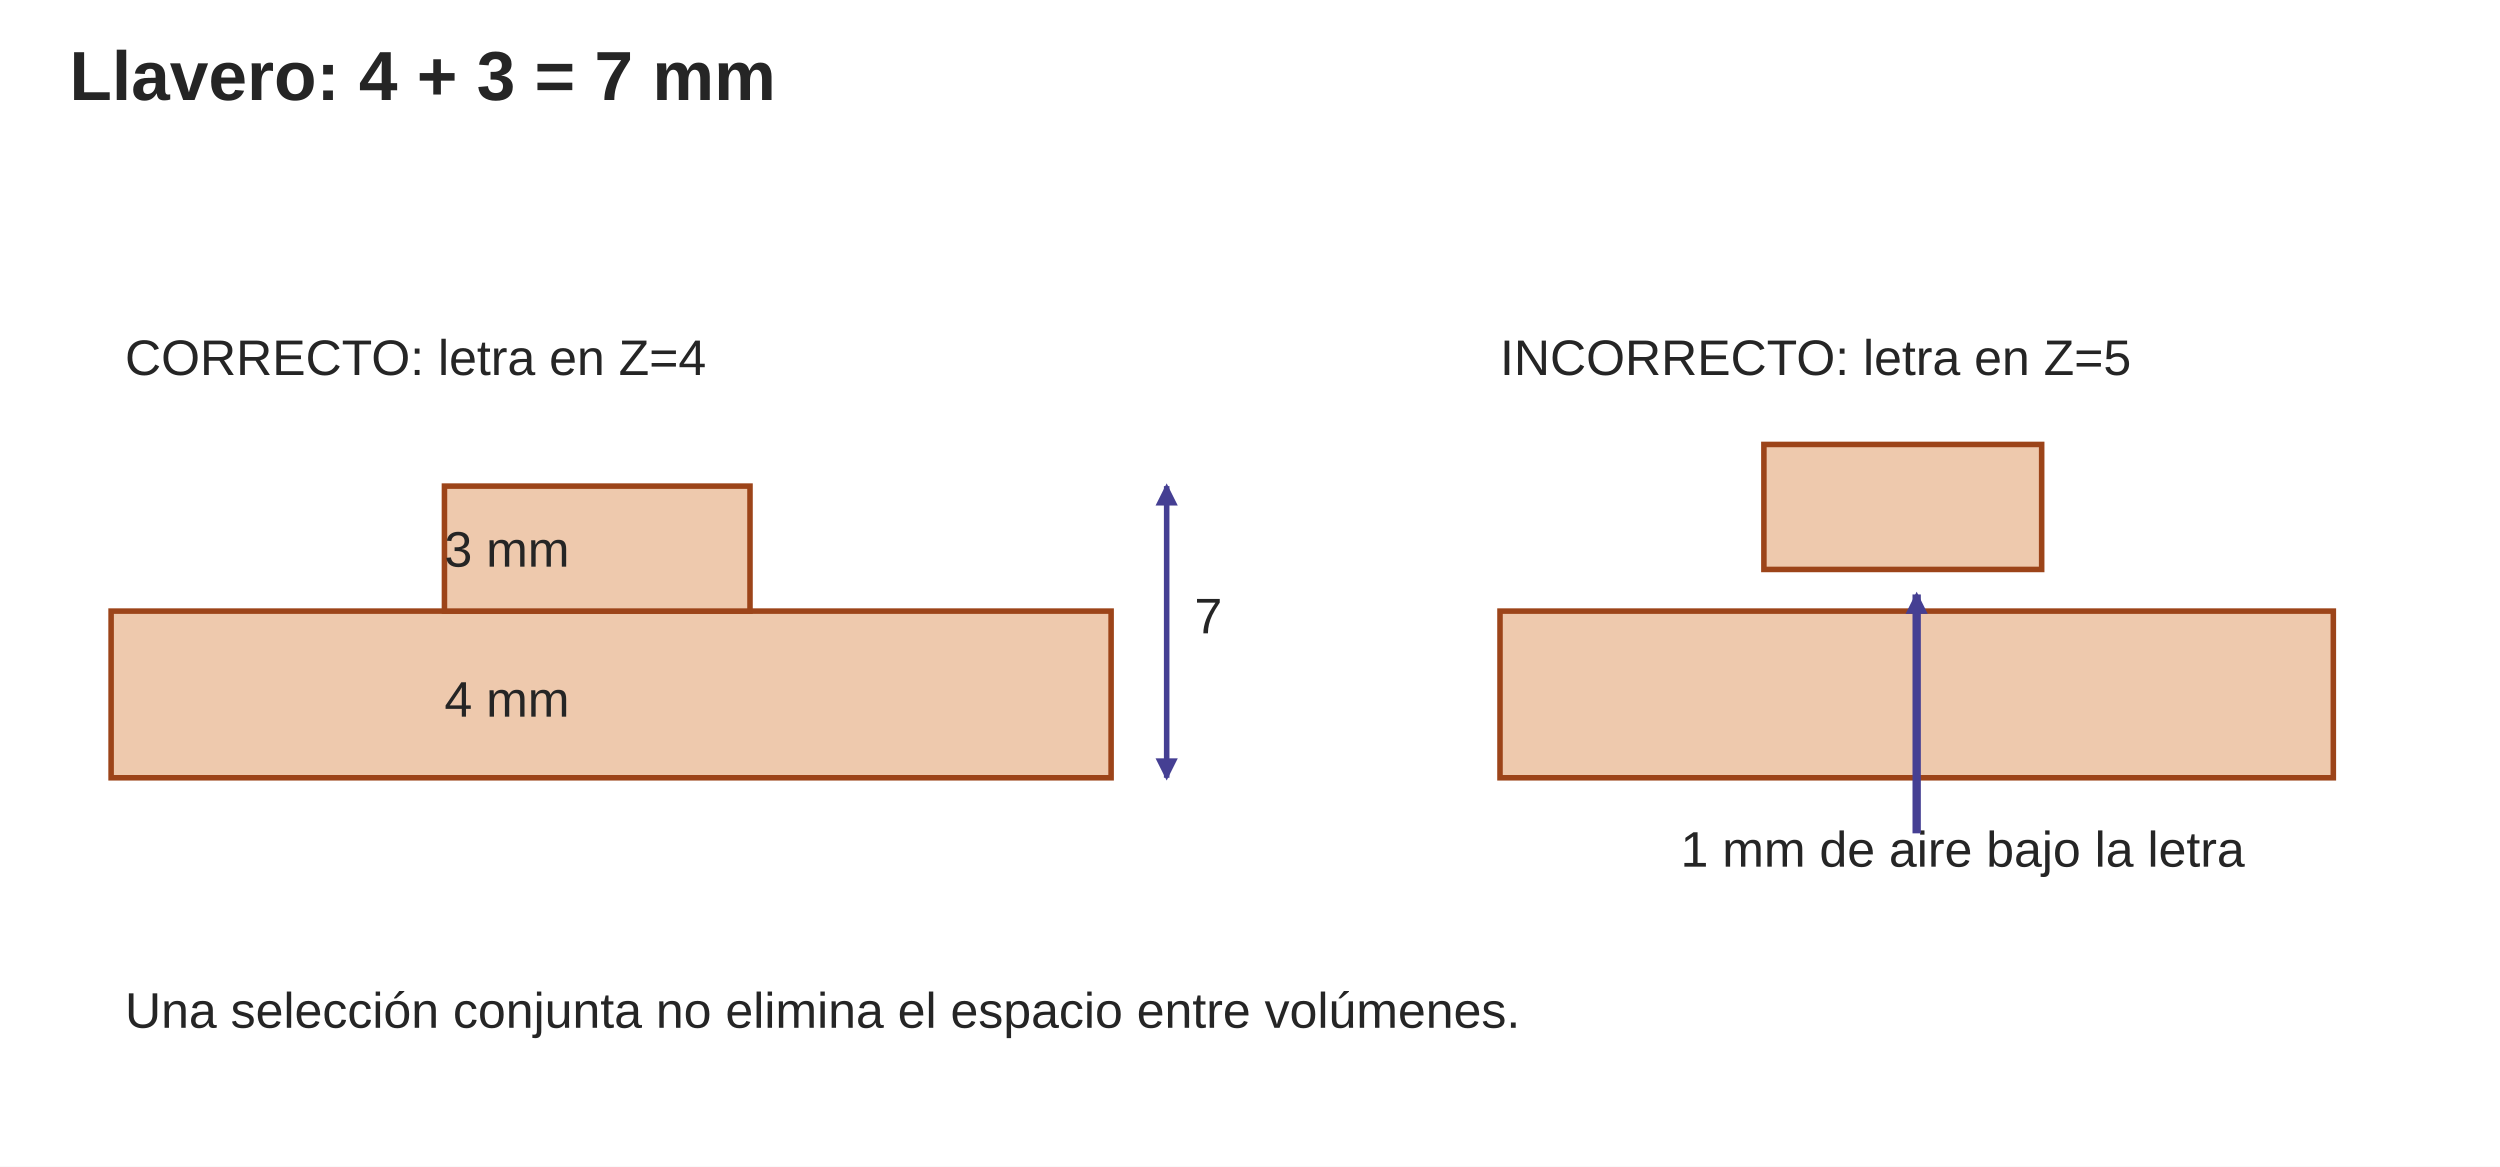
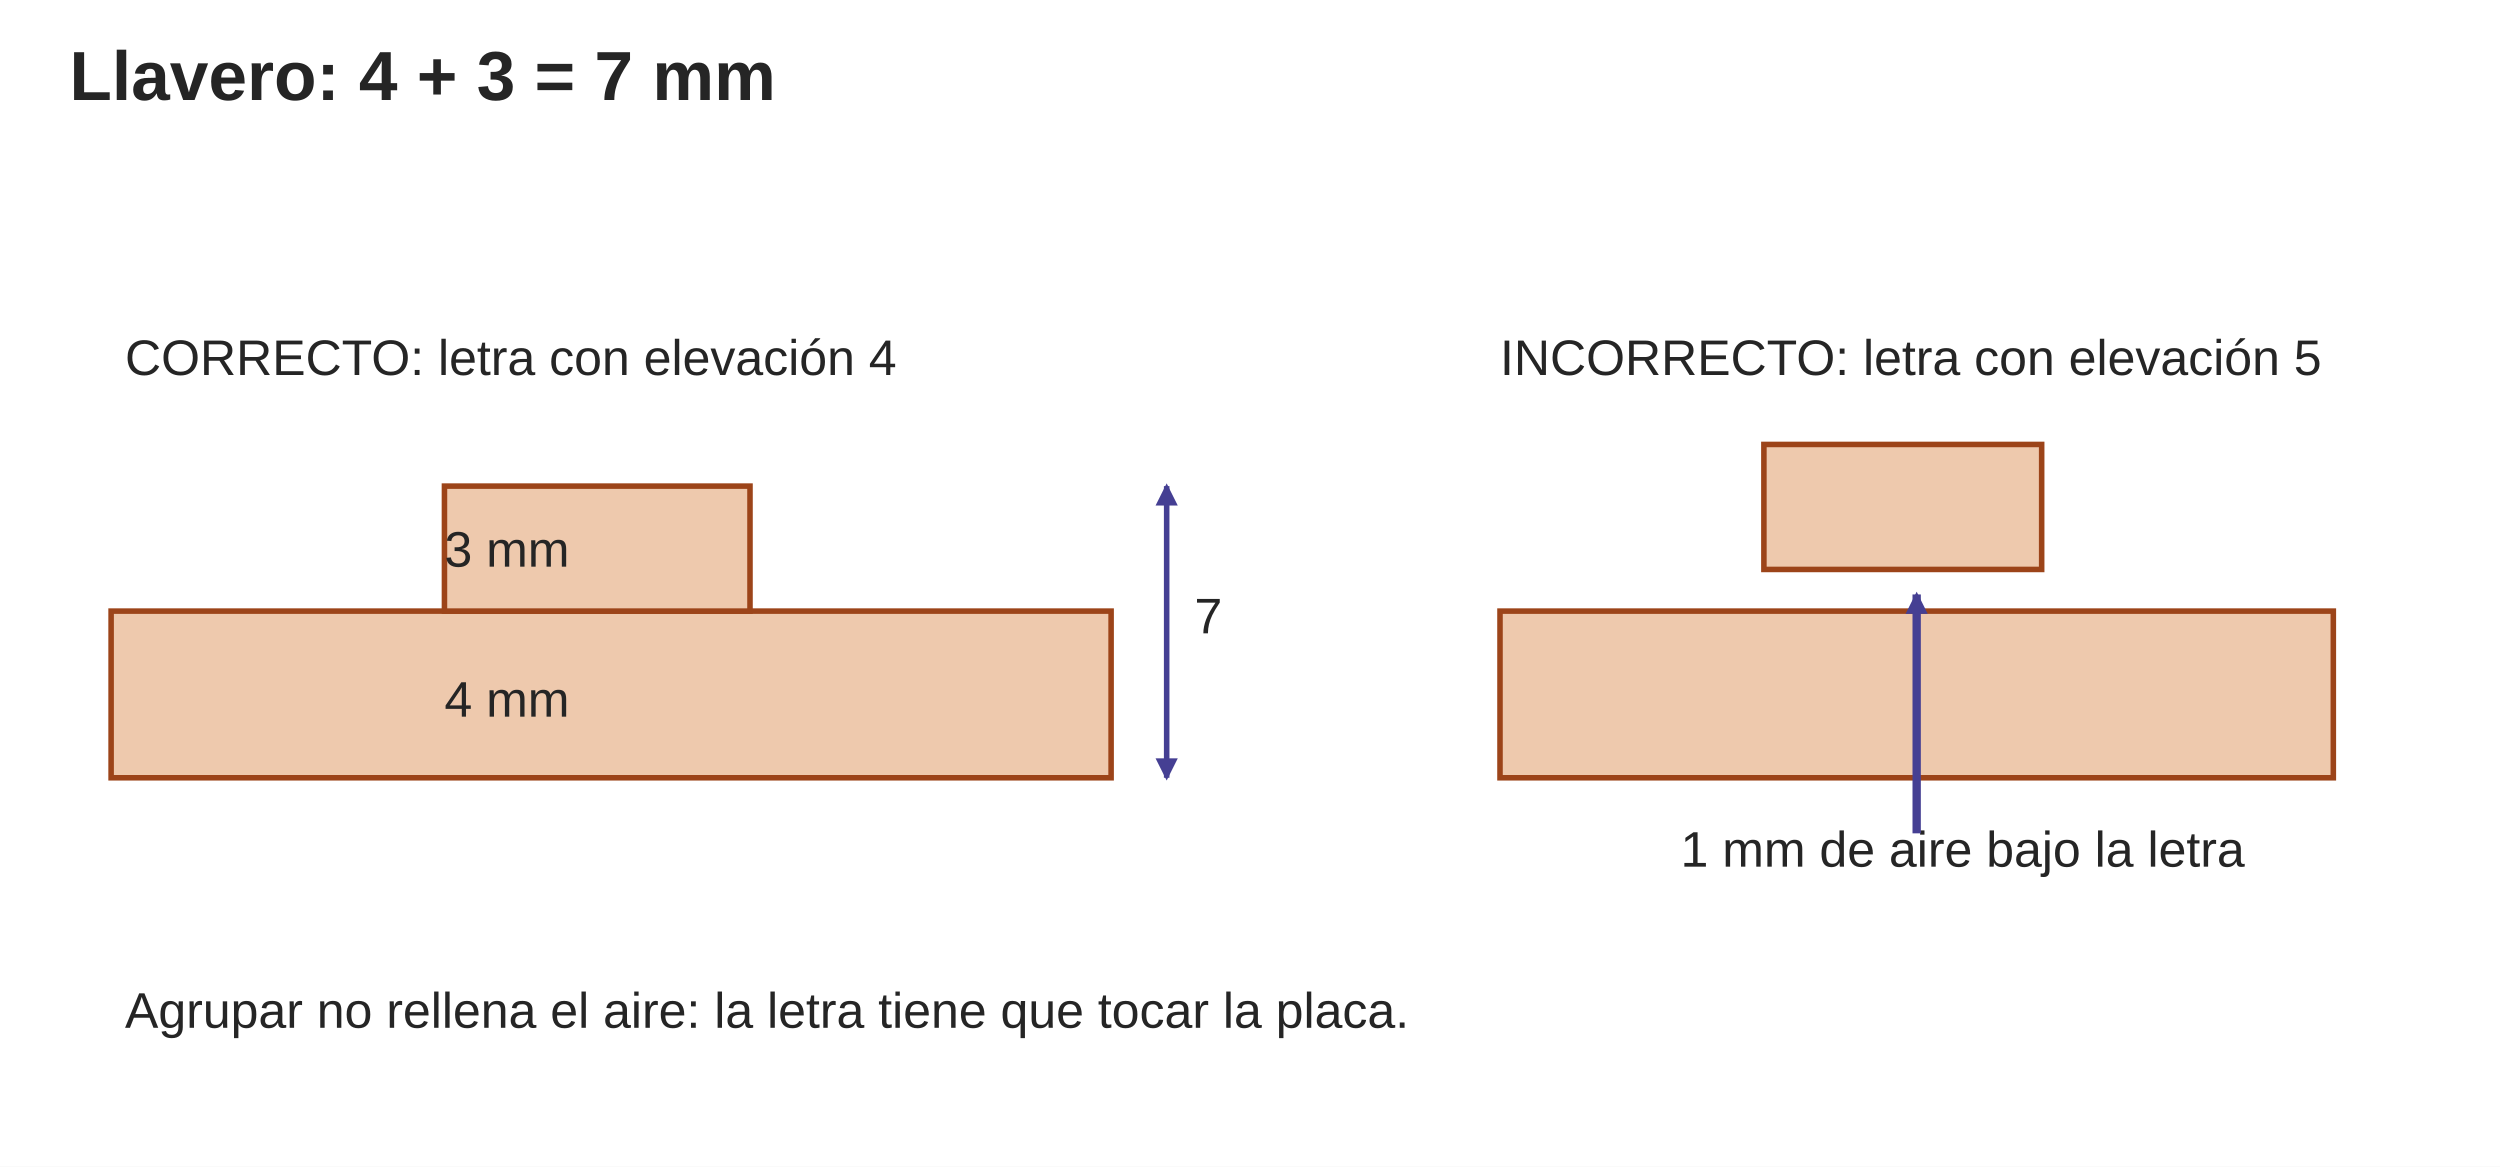
<svg xmlns="http://www.w3.org/2000/svg" width="900" height="420" viewBox="0 0 900 420" role="img">
  <defs>
    <marker id="arr" markerWidth="8" markerHeight="8" refX="7" refY="4" orient="auto-start-reverse" markerUnits="userSpaceOnUse">
      <path d="M0,0 L8,4 L0,8Z" fill="#453f93" />
    </marker>
    <pattern id="capas" width="8" height="10" patternUnits="userSpaceOnUse">
      <rect width="8" height="10" fill="#eec9ad" />
      <path d="M0 9H8" stroke="#9c4419" />
    </pattern>
  </defs>
  <style>text{font-family:Arial,sans-serif;fill:#252525;font-size:18px}.titulo{font-size:25px;font-weight:bold}.small{font-size:15px}.pieza{fill:#eec9ad;stroke:#9c4419;stroke-width:2}.hueco{fill:#e7f2fa;stroke:#367da5;stroke-width:2;stroke-dasharray:6 4}.cota{fill:none;stroke:#453f93;stroke-width:2;marker-start:url(#arr);marker-end:url(#arr)}.flecha{fill:none;stroke:#453f93;stroke-width:3;marker-end:url(#arr)}.mal{fill:#fde5e3;stroke:#a32929;stroke-width:2}</style>
  <rect width="100%" height="100%" fill="white" />
  <text x="25" y="36" class="titulo">Llavero: 4 + 3 = 7 mm</text>
  <rect x="40" y="220" width="360" height="60" class="pieza" />
  <rect x="160" y="175" width="110" height="45" class="pieza" />
-   <text x="45" y="135" class="">CORRECTO: letra en Z=4</text>
+   <text x="45" y="135" class="">CORRECTO: letra con elevación 4</text>
  <path d="M420 175V280" class="cota" />
  <text x="430" y="228" class="">7</text>
  <text x="160" y="204" class="">3 mm</text>
  <text x="160" y="258" class="">4 mm</text>
  <rect x="540" y="220" width="300" height="60" class="pieza" />
  <rect x="635" y="160" width="100" height="45" class="pieza" />
-   <text x="540" y="135" class="">INCORRECTO: letra en Z=5</text>
+   <text x="540" y="135" class="">INCORRECTO: letra con elevación 5</text>
  <text x="605" y="312" class="">1 mm de aire bajo la letra</text>
  <path d="M690 300V214" class="flecha" />
-   <text x="45" y="370" class="">Una selección conjunta no elimina el espacio entre volúmenes.</text>
+   <text x="45" y="370" class="">Agrupar no rellena el aire: la letra tiene que tocar la placa.</text>
</svg>
